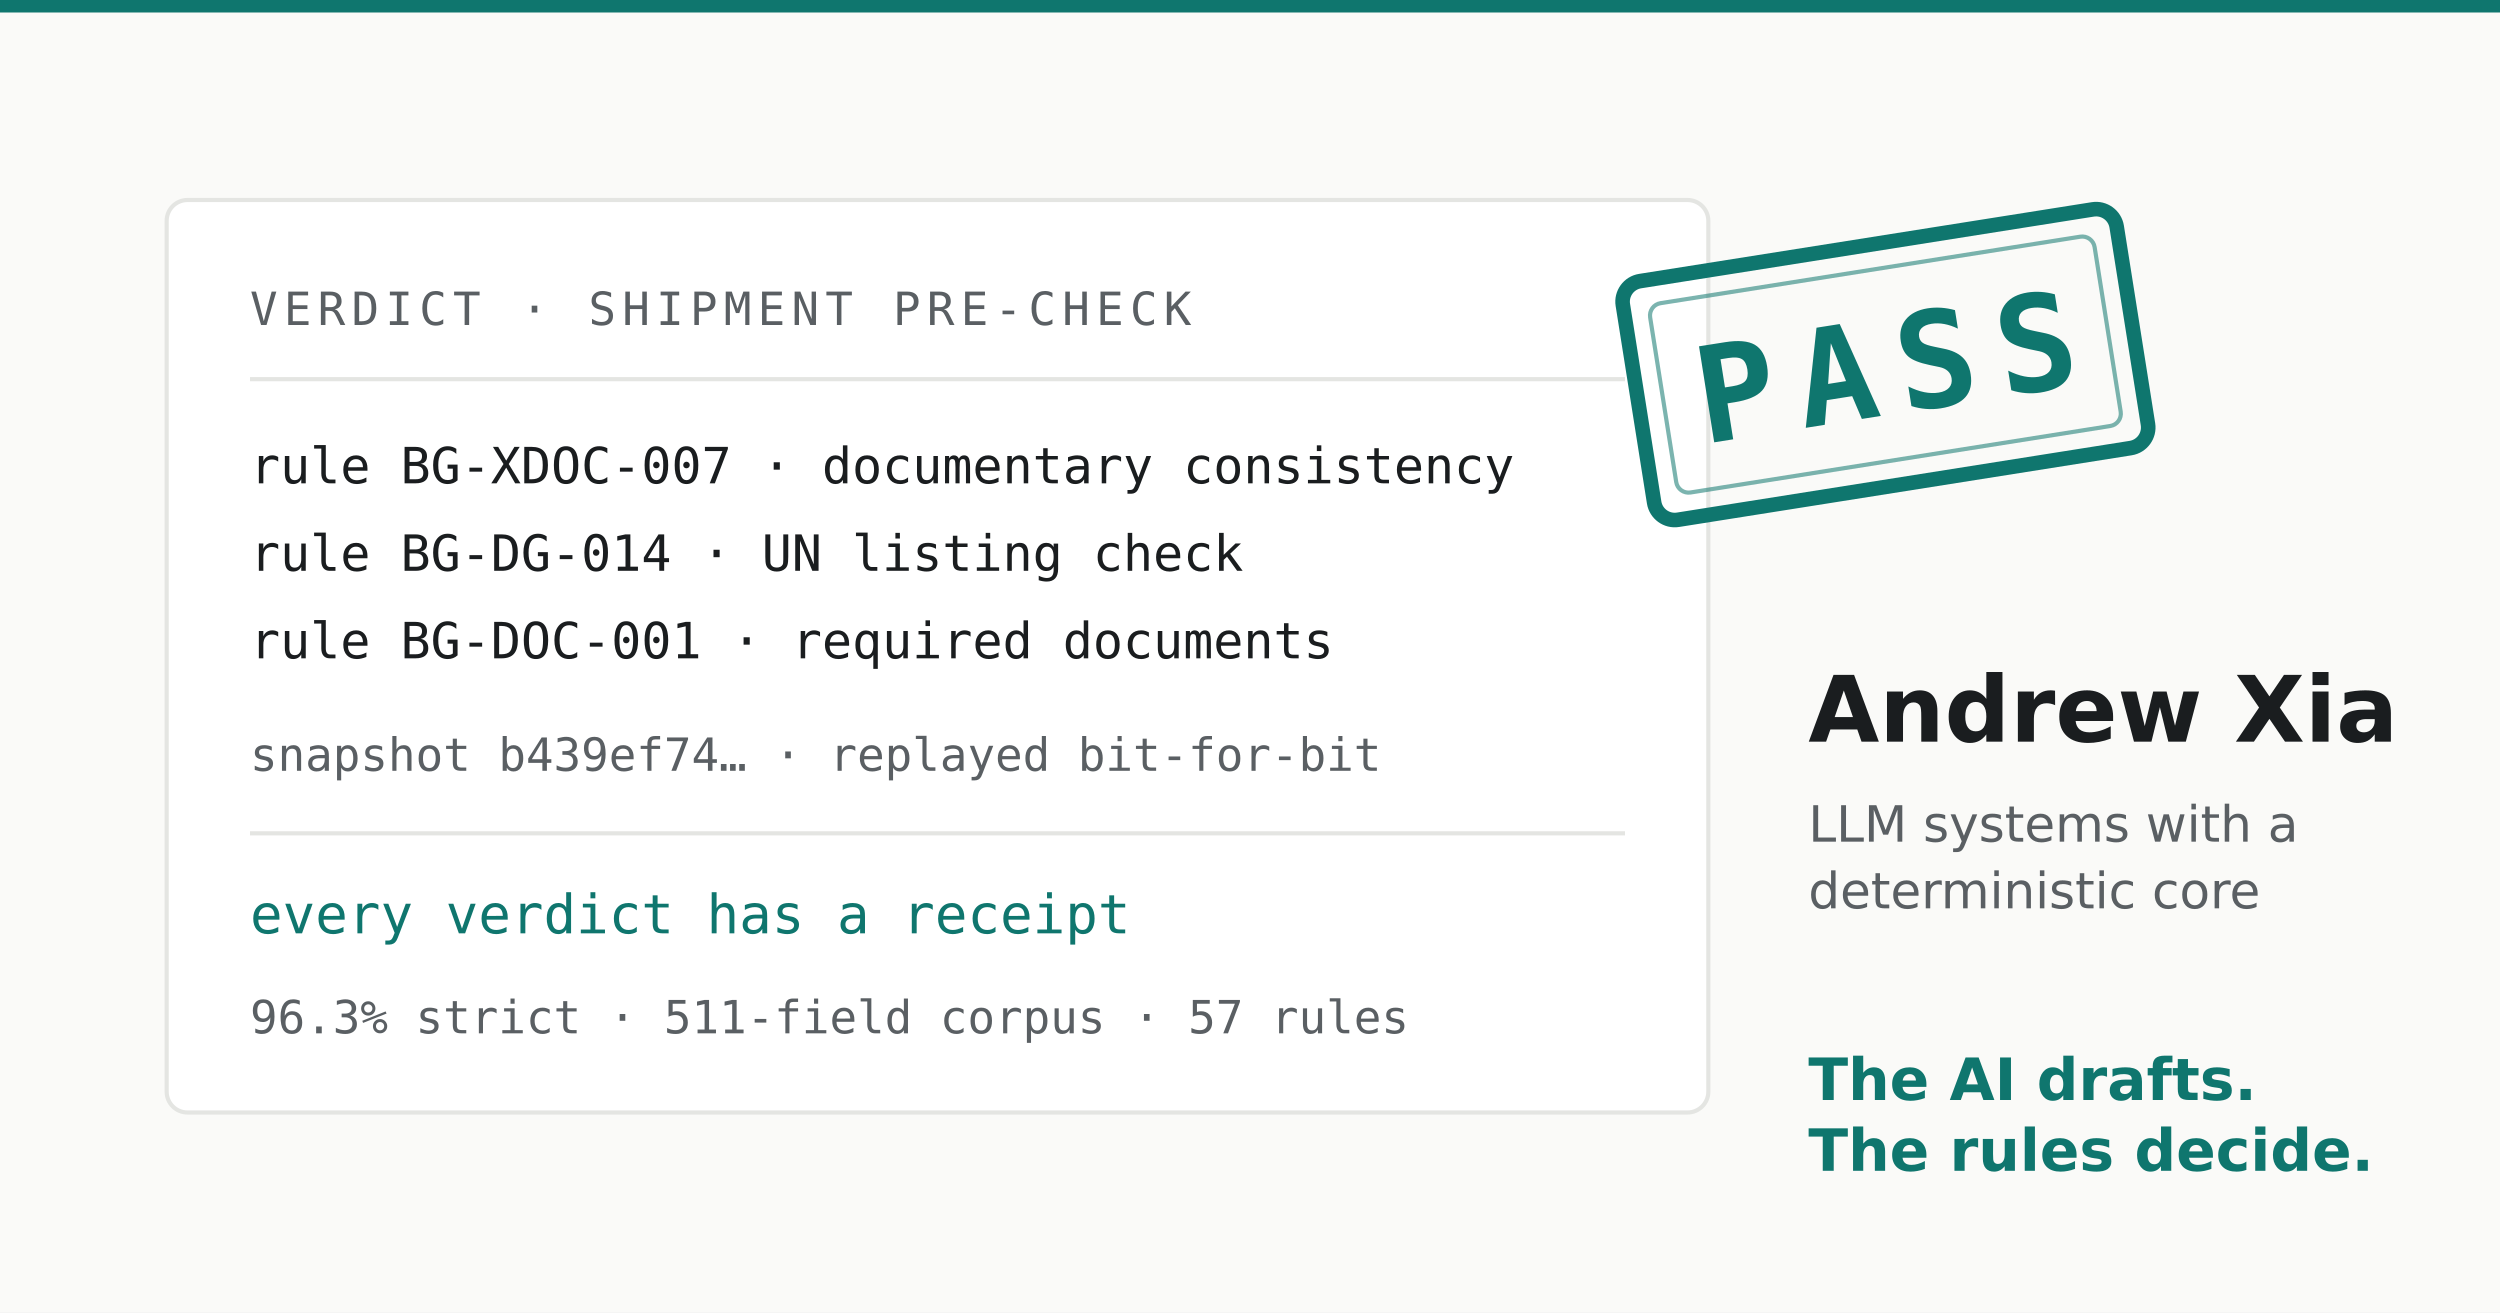
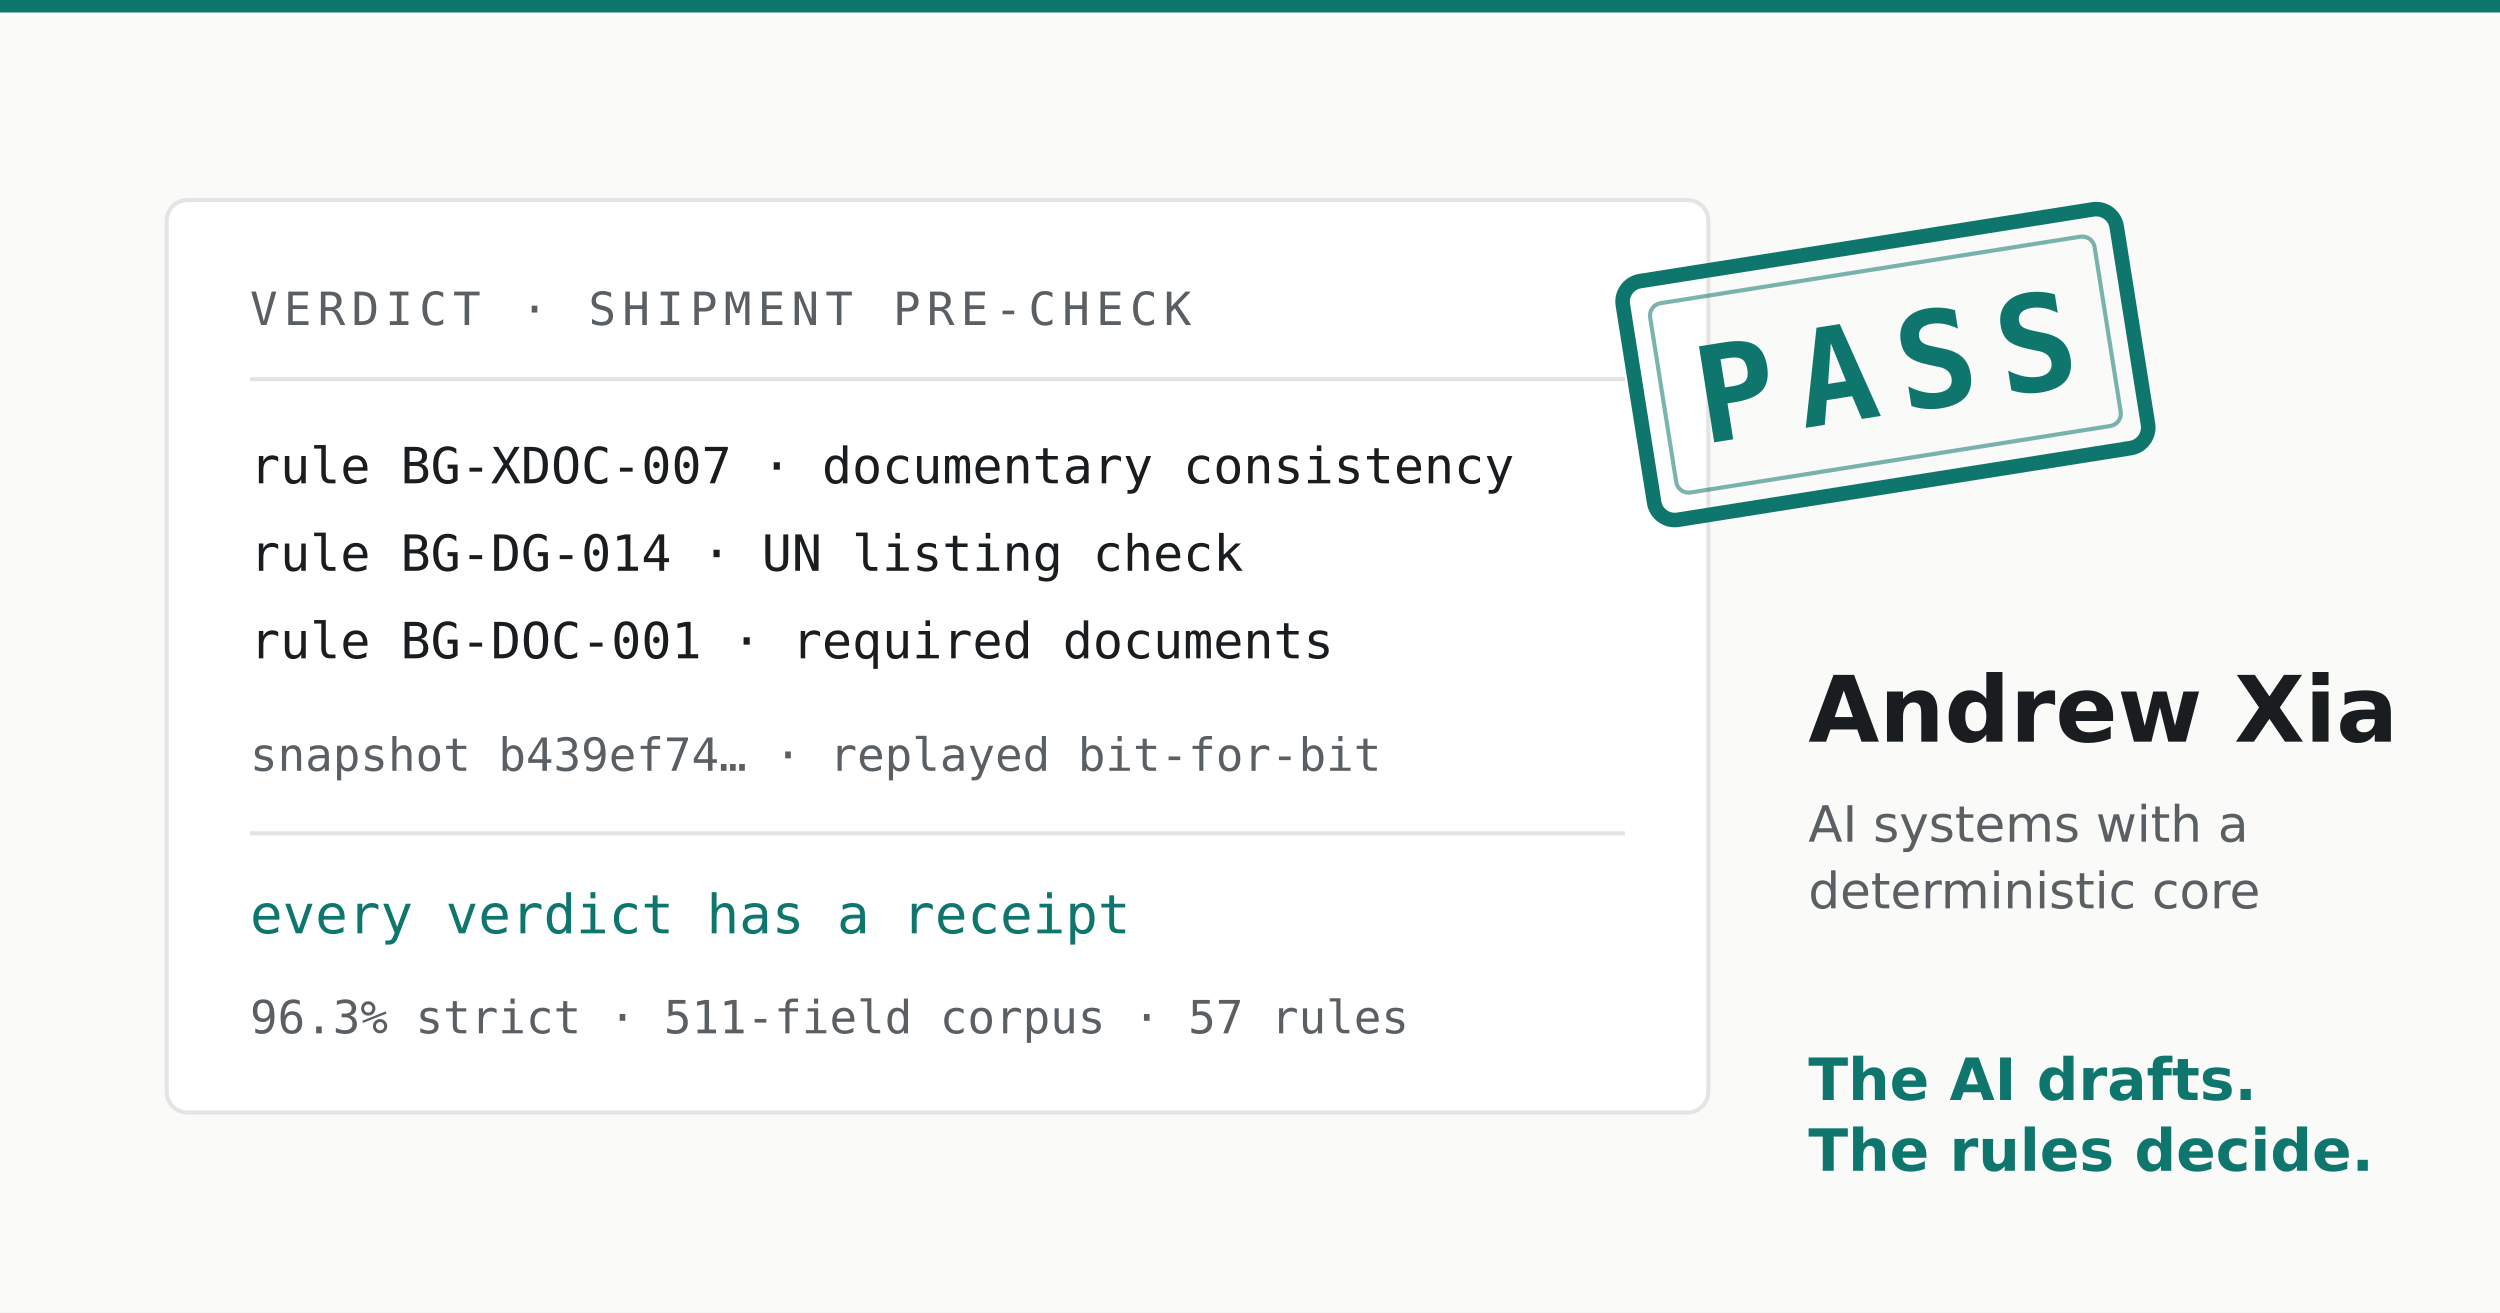
<svg xmlns="http://www.w3.org/2000/svg" width="1200" height="630" viewBox="0 0 1200 630">
  <rect width="1200" height="630" fill="#FAFAF8" />
  <rect x="0" y="0" width="1200" height="6" fill="#0F766E" />
  <g>
    <rect x="80" y="96" width="740" height="438" rx="10" fill="#FFFFFF" stroke="#E4E5E2" stroke-width="2" />
    <g font-family="'IBM Plex Mono', ui-monospace, 'DejaVu Sans Mono', Menlo, Consolas, monospace">
      <text x="120" y="156" font-size="22" letter-spacing="3" fill="#5A5F63">VERDICT · SHIPMENT PRE-CHECK</text>
      <line x1="120" y1="182" x2="780" y2="182" stroke="#E4E5E2" stroke-width="2" />
      <text x="120" y="232" font-size="24" fill="#1A1D1F">rule BG-XDOC-007 · documentary consistency</text>
      <text x="120" y="274" font-size="24" fill="#1A1D1F">rule BG-DG-014  · UN listing check</text>
      <text x="120" y="316" font-size="24" fill="#1A1D1F">rule BG-DOC-001 · required documents</text>
      <text x="120" y="370" font-size="22" fill="#5A5F63">snapshot b439ef74… · replayed bit-for-bit</text>
      <line x1="120" y1="400" x2="780" y2="400" stroke="#E4E5E2" stroke-width="2" />
      <text x="120" y="448" font-size="26" fill="#0F766E">every verdict has a receipt</text>
      <text x="120" y="496" font-size="22" fill="#5A5F63">96.3% strict · 511-field corpus · 57 rules</text>
    </g>
  </g>
  <g transform="translate(905 175) rotate(-9)">
    <rect x="-120" y="-58" width="240" height="116" rx="10" fill="none" stroke="#0F766E" stroke-width="7" />
    <rect x="-108" y="-46" width="216" height="92" rx="6" fill="none" stroke="#0F766E" stroke-width="2" opacity="0.55" />
    <text x="0" y="24" text-anchor="middle" font-family="'IBM Plex Mono', ui-monospace, 'DejaVu Sans Mono', Menlo, Consolas, monospace" font-size="64" font-weight="700" letter-spacing="10" fill="#0F766E">PASS</text>
  </g>
  <g font-family="'IBM Plex Sans', 'DejaVu Sans', Arial, sans-serif">
    <text x="868" y="356" font-size="44" font-weight="600" fill="#1A1D1F">Andrew Xia</text>
-     <text x="868" y="404" font-size="24" fill="#5A5F63">LLM systems with a</text>
+     <text x="868" y="404" font-size="24" fill="#5A5F63">AI systems with a</text>
    <text x="868" y="436" font-size="24" fill="#5A5F63">deterministic core</text>
    <text x="868" y="528" font-size="28" font-weight="600" fill="#0F766E">The AI drafts.</text>
    <text x="868" y="562" font-size="28" font-weight="600" fill="#0F766E">The rules decide.</text>
  </g>
</svg>
